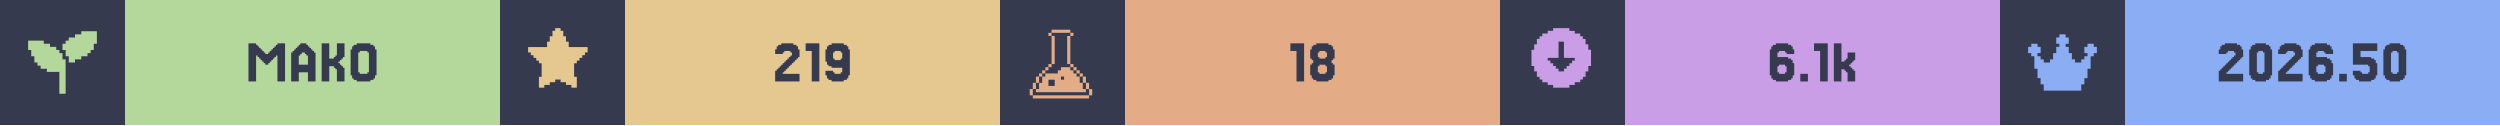
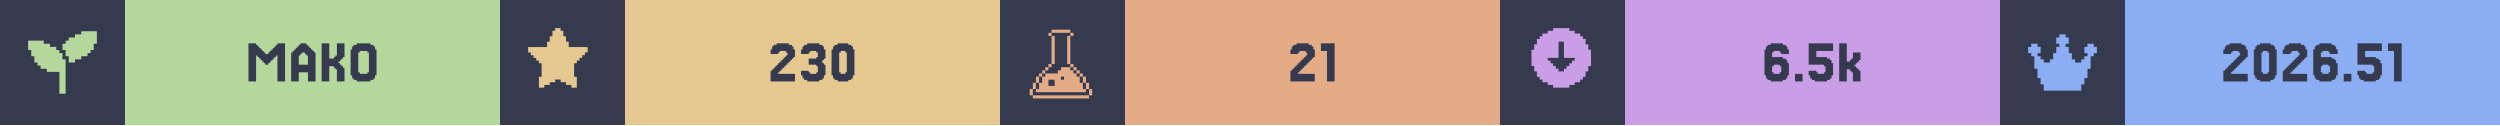
<svg xmlns="http://www.w3.org/2000/svg" width="1200" viewBox="0 0 200 10">
  <g>
    <rect width="200" height="10" fill="#363a4f" />
    <g class="badge" transform="translate(0 0)">
      <path transform="translate(2 2) scale(0.25)" fill="#b4d89c" d="M 18 2 L 18 3 L 16 3 L 16 4 L 14 4 L 14 5 L 13 5 L 13 6 L 12 6 L 12 8 L 13 8 L 13 10 L 14 10 L 14 12 L 16 12 L 16 11 L 18 11 L 18 10 L 20 10 L 20 9 L 21 9 L 21 8 L 22 8 L 22 6 L 23 6 L 23 2 L 18 2 z M 1 5 L 1 8 L 2 8 L 2 10 L 3 10 L 3 12 L 4 12 L 4 13 L 5 13 L 5 14 L 7 14 L 7 15 L 11 15 L 11 22 L 13 22 L 13 11 L 12 11 L 12 9 L 11 9 L 11 8 L 10 8 L 10 7 L 8 7 L 8 6 L 6 6 L 6 5 L 1 5 z" />
      <rect fill="#b4d89c" width="30" height="10" x="10" y="0" />
      <path fill="#363a4f" d="M21.463 5.053V5.175H21.22V5.053H21.098V4.931H20.976V4.809H20.854V4.687H20.732V4.565H20.61V4.443H20.488V6.516H19.878V3.467H20.488V3.589H20.61V3.711H20.732V3.833H20.854V3.955H20.976V4.077H21.098V4.199H21.22V4.321H21.463V4.199H21.585V4.077H21.707V3.955H21.829V3.833H21.951V3.711H22.073V3.589H22.195V3.467H22.805V6.516H22.195V4.443H22.073V4.565H21.951V4.687H21.829V4.809H21.707V4.931H21.585V5.053Z M24.634 5.175V4.443H24.512V4.321H24.39V4.199H24.146V4.321H24.024V4.443H23.902V5.175ZM23.415 4.199V4.077H23.537V3.955H23.659V3.833H23.78V3.711H23.902V3.589H24.024V3.467H24.512V3.589H24.634V3.711H24.756V3.833H24.878V3.955H25V4.077H25.122V4.199H25.244V6.516H24.634V5.785H23.902V6.516H23.293V4.199Z M27.317 5.297H27.439V5.419H27.561V6.516H26.951V5.541H26.829V5.419H26.707V5.297H26.341V6.516H25.732V3.467H26.341V4.687H26.707V4.565H26.829V4.443H26.951V3.467H27.561V4.565H27.439V4.687H27.317V4.809H27.195V4.931H27.073V5.053H27.195V5.175H27.317Z M30 6.029V6.272H29.878V6.394H29.634V6.516H28.537V6.394H28.293V6.272H28.171V6.029H28.049V3.955H28.171V3.711H28.293V3.589H28.537V3.467H29.634V3.589H29.878V3.711H30V3.955H30.122V6.029ZM28.78 5.785V5.907H29.39V5.785H29.512V4.199H29.39V4.077H28.78V4.199H28.659V5.785Z" />
    </g>
    <g class="badge" transform="translate(40 0)">
      <path transform="" fill="#e5c890" d="M5.929 6.145h.216v.866h-.433v-.217H5.28v-.216h-.432v-.216h-.433v.216H3.98v.216h-.433v.217h-.433v-.866h.217V5.063h-.217v-.216H2.9V4.63h-.217v-.216h-.216v-.217H2.25v-.432h1.515v-.433h.216v-.433h.216v-.433h.217V2.25h.433v.216h.216v.433h.216v.433h.217v.433H7.01v.432h-.217v.217h-.216v.216h-.216v.217h-.217v.216H5.93z" />
      <rect fill="#e5c890" width="30" height="10" x="10" y="0" />
-       <path fill="#363a4f" d="M22.744 5.663V5.785H22.622V5.907H23.963V6.516H22.012V5.663H22.134V5.541H22.256V5.419H22.378V5.297H22.5V5.175H22.622V5.053H22.744V4.931H22.866V4.809H22.988V4.687H23.11V4.565H23.232V4.443H23.354V4.199H23.232V4.077H22.744V4.199H22.622V4.321H22.012V3.955H22.134V3.711H22.256V3.589H22.5V3.467H23.476V3.589H23.72V3.711H23.841V3.955H23.963V4.565H23.841V4.687H23.72V4.809H23.598V4.931H23.476V5.053H23.354V5.175H23.232V5.297H23.11V5.419H22.988V5.541H22.866V5.663Z M25.549 3.467V6.516H24.939V4.077H24.451V3.467Z M27.378 4.687V4.199H27.256V4.077H26.768V4.199H26.646V4.687H26.768V4.809H27.256V4.687ZM26.159 6.272V6.029H26.037V5.663H26.646V5.785H26.768V5.907H27.256V5.785H27.378V5.419H26.524V5.297H26.28V5.175H26.159V4.931H26.037V3.955H26.159V3.711H26.28V3.589H26.524V3.467H27.5V3.589H27.744V3.711H27.866V3.955H27.988V6.029H27.866V6.272H27.744V6.394H27.5V6.516H26.524V6.394H26.28V6.272Z" />
+       <path fill="#363a4f" d="M22.378 5.663V5.785H22.256V5.907H23.598V6.516H21.646V5.663H21.768V5.541H21.89V5.419H22.012V5.297H22.134V5.175H22.256V5.053H22.378V4.931H22.5V4.809H22.622V4.687H22.744V4.565H22.866V4.443H22.988V4.199H22.866V4.077H22.378V4.199H22.256V4.321H21.646V3.955H21.768V3.711H21.89V3.589H22.134V3.467H23.11V3.589H23.354V3.711H23.476V3.955H23.598V4.565H23.476V4.687H23.354V4.809H23.232V4.931H23.11V5.053H22.988V5.175H22.866V5.297H22.744V5.419H22.622V5.541H22.5V5.663Z M24.695 5.663V5.785H24.817V5.907H25.305V5.785H25.427V5.297H25.305V5.175H24.695V4.687H25.305V4.565H25.427V4.199H25.305V4.077H24.817V4.199H24.695V4.321H24.085V3.955H24.207V3.711H24.329V3.589H24.573V3.467H25.549V3.589H25.793V3.711H25.915V3.955H26.037V4.687H25.915V4.809H25.793V5.053H25.915V5.175H26.037V6.029H25.915V6.272H25.793V6.394H25.549V6.516H24.573V6.394H24.329V6.272H24.207V6.029H24.085V5.663Z M28.232 6.029V6.272H28.11V6.394H27.866V6.516H27.012V6.394H26.768V6.272H26.646V6.029H26.524V3.955H26.646V3.711H26.768V3.589H27.012V3.467H27.866V3.589H28.11V3.711H28.232V3.955H28.354V6.029ZM27.256 5.785V5.907H27.622V5.785H27.744V4.199H27.622V4.077H27.256V4.199H27.134V5.785Z" />
    </g>
    <g class="badge" transform="translate(80 0)">
      <path transform="translate(2 2) scale(0.25)" fill="#e3ac86" d="M 8.502 1.5 L 8.502 2.5 L 14.504 2.5 L 14.504 1.5 L 8.502 1.5 z M 14.504 2.5 L 14.504 3.5 L 15.504 3.5 L 15.504 2.5 L 14.504 2.5 z M 14.504 3.5 L 13.502 3.5 L 13.502 12.502 L 14.504 12.502 L 14.504 3.5 z M 14.504 12.502 L 14.504 13.502 L 15.504 13.502 L 15.504 12.502 L 14.504 12.502 z M 15.504 13.502 L 15.504 14.504 L 16.504 14.504 L 16.504 15.504 L 17.504 15.504 L 17.504 16.504 L 18.504 16.504 L 18.504 15.502 L 17.504 15.502 L 17.504 14.502 L 16.504 14.502 L 16.504 13.502 L 15.504 13.502 z M 18.504 16.504 L 18.504 18.504 L 19.504 18.504 L 19.504 16.504 L 18.504 16.504 z M 19.504 18.504 L 19.504 20.504 L 20.504 20.504 L 20.504 18.504 L 19.504 18.504 z M 20.504 20.504 L 20.504 22.504 L 21.504 22.504 L 21.504 20.504 L 20.504 20.504 z M 19.504 20.504 L 18.504 20.504 L 18.504 18.504 L 17.504 18.504 L 17.504 16.504 L 16.504 16.504 L 16.504 15.504 L 15.504 15.504 L 15.504 14.504 L 14.504 14.504 L 14.504 13.502 L 11.502 13.502 L 11.502 14.504 L 10.502 14.504 L 10.502 15.504 L 6.502 15.504 L 6.502 16.504 L 5.5 16.504 L 5.5 18.504 L 4.5 18.504 L 4.5 20.504 L 3.5 20.504 L 3.5 21.504 L 19.504 21.504 L 19.504 20.504 z M 3.5 20.504 L 3.5 18.504 L 2.5 18.504 L 2.5 20.504 L 3.5 20.504 z M 2.5 20.504 L 1.5 20.504 L 1.5 22.504 L 2.5 22.504 L 2.5 20.504 z M 3.5 18.504 L 4.5 18.504 L 4.5 16.504 L 3.5 16.504 L 3.5 18.504 z M 4.5 16.504 L 5.5 16.504 L 5.5 15.504 L 6.502 15.504 L 6.502 14.504 L 7.502 14.504 L 7.502 13.502 L 6.502 13.502 L 6.502 14.502 L 5.5 14.502 L 5.5 15.502 L 4.5 15.502 L 4.5 16.504 z M 7.502 13.502 L 8.502 13.502 L 8.502 12.502 L 7.502 12.502 L 7.502 13.502 z M 8.502 12.502 L 9.502 12.502 L 9.502 3.5 L 8.502 3.5 L 8.502 12.502 z M 8.502 3.5 L 8.502 2.5 L 7.502 2.5 L 7.502 3.5 L 8.502 3.5 z M 11.502 16.504 L 12.502 16.504 L 12.502 17.504 L 11.502 17.504 L 11.502 16.504 z M 7.502 17.504 L 9.502 17.504 L 9.502 19.504 L 7.502 19.504 L 7.502 17.504 z M 2.5 22.506 L 2.5 23.506 L 20.504 23.506 L 20.504 22.506 L 2.5 22.506 z" />
      <rect fill="#e3ac86" width="30" height="10" x="10" y="0" />
-       <path fill="#363a4f" d="M24.329 3.467V6.516H23.72V4.077H23.232V3.467Z M25.549 4.565V4.687H26.037V4.565H26.159V4.199H26.037V4.077H25.549V4.199H25.427V4.565ZM26.646 5.053V5.175H26.768V6.029H26.646V6.272H26.524V6.394H26.28V6.516H25.305V6.394H25.061V6.272H24.939V6.029H24.817V5.175H24.939V5.053H25.061V4.809H24.939V4.687H24.817V3.955H24.939V3.711H25.061V3.589H25.305V3.467H26.28V3.589H26.524V3.711H26.646V3.955H26.768V4.687H26.646V4.809H26.524V5.053ZM25.549 5.785V5.907H26.037V5.785H26.159V5.297H26.037V5.175H25.549V5.297H25.427V5.785Z" />
+       <path fill="#363a4f" d="M23.963 5.663V5.785H23.841V5.907H25.183V6.516H23.232V5.663H23.354V5.541H23.476V5.419H23.598V5.297H23.72V5.175H23.841V5.053H23.963V4.931H24.085V4.809H24.207V4.687H24.329V4.565H24.451V4.443H24.573V4.199H24.451V4.077H23.963V4.199H23.841V4.321H23.232V3.955H23.354V3.711H23.476V3.589H23.72V3.467H24.695V3.589H24.939V3.711H25.061V3.955H25.183V4.565H25.061V4.687H24.939V4.809H24.817V4.931H24.695V5.053H24.573V5.175H24.451V5.297H24.329V5.419H24.207V5.541H24.085V5.663Z M26.768 3.467V6.516H26.159V4.077H25.671V3.467Z" />
    </g>
    <g class="badge" transform="translate(120 0)">
      <path transform="" fill="#ca9ee6" d="M5.55 6.794h.432v-.216h.433v-.216h.216v-.217h.217v-.433h.216V5.28h.217V3.981h-.217v-.433h-.216v-.433h-.217V2.9h-.216v-.217h-.433v-.216h-.433V2.25h-1.298v.216h-.433v.216h-.433V2.9h-.216v.216h-.217v.433h-.216v.433h-.217v1.298h.217v.433h.216v.433h.217v.217h.216v.216h.433v.216h.433v.217h1.298zm-1.083-1.298v-.217h-.216v-.216h-.217v-.216h-.216V4.63h.866V3.332h.432V4.63h.866v.217h-.216v.216h-.217v.216h-.216v.217h-.217v.216h-.432v-.216z" />
      <rect fill="#ca9ee6" width="30" height="10" x="10" y="0" />
-       <path fill="#363a4f" d="M22.317 5.785V5.907H22.805V5.785H22.927V5.297H22.805V5.175H22.317V5.297H22.195V5.785ZM22.195 4.565H23.049V4.687H23.293V4.809H23.415V5.053H23.537V6.029H23.415V6.272H23.293V6.394H23.049V6.516H22.073V6.394H21.829V6.272H21.707V6.029H21.585V3.955H21.707V3.711H21.829V3.589H22.073V3.467H23.049V3.589H23.293V3.711H23.415V3.955H23.537V4.321H22.927V4.199H22.805V4.077H22.317V4.199H22.195Z M24.634 5.907V6.516H24.024V5.907Z M26.22 3.467V6.516H25.61V4.077H25.122V3.467Z M27.561 4.931V4.809H27.683V4.687H27.805V4.199H28.415V4.809H28.293V4.931H28.171V5.053H28.049V5.175H27.927V5.297H28.049V5.419H28.171V5.541H28.293V5.663H28.415V6.516H27.805V5.785H27.683V5.663H27.561V5.541H27.317V6.516H26.707V3.467H27.317V4.931Z" />
+       <path fill="#363a4f" d="M21.89 5.785V5.907H22.378V5.785H22.5V5.297H22.378V5.175H21.89V5.297H21.768V5.785ZM21.768 4.565H22.622V4.687H22.866V4.809H22.988V5.053H23.11V6.029H22.988V6.272H22.866V6.394H22.622V6.516H21.646V6.394H21.402V6.272H21.28V6.029H21.159V3.955H21.28V3.711H21.402V3.589H21.646V3.467H22.622V3.589H22.866V3.711H22.988V3.955H23.11V4.321H22.5V4.199H22.378V4.077H21.89V4.199H21.768Z M24.207 5.907V6.516H23.598V5.907Z M25.305 5.663V5.785H25.427V5.907H25.915V5.785H26.037V5.297H25.915V5.175H24.695V3.467H26.646V4.077H25.305V4.565H26.159V4.687H26.402V4.809H26.524V5.053H26.646V6.029H26.524V6.272H26.402V6.394H26.159V6.516H25.183V6.394H24.939V6.272H24.817V6.029H24.695V5.663Z M27.988 4.931V4.809H28.11V4.687H28.232V4.199H28.841V4.809H28.72V4.931H28.598V5.053H28.476V5.175H28.354V5.297H28.476V5.419H28.598V5.541H28.72V5.663H28.841V6.516H28.232V5.785H28.11V5.663H27.988V5.541H27.744V6.516H27.134V3.467H27.744V4.931Z" />
    </g>
    <g class="badge" transform="translate(160 0)">
      <path transform="translate(2 2) scale(0.25)" fill="#8aadf4" d="M23 7v2h-1v1h-1v4h-1v3h-1v2h-1v2H6v-2H5v-2H4v-3H3v-4H2V9H1V7h1V6h2v1h1v2H4v1h1v1h1v1h2v-1h1V9h1V7h1V6h-1V4h1V3h2v1h1v2h-1v1h1v2h1v2h1v1h2v-1h1v-1h1V9h-1V7h1V6h2v1z" />
      <rect fill="#8aadf4" width="30" height="10" x="10" y="0" />
-       <path fill="#363a4f" d="M18.232 5.663V5.785H18.11V5.907H19.451V6.516H17.5V5.663H17.622V5.541H17.744V5.419H17.866V5.297H17.988V5.175H18.11V5.053H18.232V4.931H18.354V4.809H18.476V4.687H18.598V4.565H18.72V4.443H18.841V4.199H18.72V4.077H18.232V4.199H18.11V4.321H17.5V3.955H17.622V3.711H17.744V3.589H17.988V3.467H18.963V3.589H19.207V3.711H19.329V3.955H19.451V4.565H19.329V4.687H19.207V4.809H19.085V4.931H18.963V5.053H18.841V5.175H18.72V5.297H18.598V5.419H18.476V5.541H18.354V5.663Z M21.646 6.029V6.272H21.524V6.394H21.28V6.516H20.427V6.394H20.183V6.272H20.061V6.029H19.939V3.955H20.061V3.711H20.183V3.589H20.427V3.467H21.28V3.589H21.524V3.711H21.646V3.955H21.768V6.029ZM20.671 5.785V5.907H21.037V5.785H21.159V4.199H21.037V4.077H20.671V4.199H20.549V5.785Z M22.988 5.663V5.785H22.866V5.907H24.207V6.516H22.256V5.663H22.378V5.541H22.5V5.419H22.622V5.297H22.744V5.175H22.866V5.053H22.988V4.931H23.11V4.809H23.232V4.687H23.354V4.565H23.476V4.443H23.598V4.199H23.476V4.077H22.988V4.199H22.866V4.321H22.256V3.955H22.378V3.711H22.5V3.589H22.744V3.467H23.72V3.589H23.963V3.711H24.085V3.955H24.207V4.565H24.085V4.687H23.963V4.809H23.841V4.931H23.72V5.053H23.598V5.175H23.476V5.297H23.354V5.419H23.232V5.541H23.11V5.663Z M25.427 5.785V5.907H25.915V5.785H26.037V5.297H25.915V5.175H25.427V5.297H25.305V5.785ZM25.305 4.565H26.159V4.687H26.402V4.809H26.524V5.053H26.646V6.029H26.524V6.272H26.402V6.394H26.159V6.516H25.183V6.394H24.939V6.272H24.817V6.029H24.695V3.955H24.817V3.711H24.939V3.589H25.183V3.467H26.159V3.589H26.402V3.711H26.524V3.955H26.646V4.321H26.037V4.199H25.915V4.077H25.427V4.199H25.305Z M27.744 5.907V6.516H27.134V5.907Z M28.841 5.663V5.785H28.963V5.907H29.451V5.785H29.573V5.297H29.451V5.175H28.232V3.467H30.183V4.077H28.841V4.565H29.695V4.687H29.939V4.809H30.061V5.053H30.183V6.029H30.061V6.272H29.939V6.394H29.695V6.516H28.72V6.394H28.476V6.272H28.354V6.029H28.232V5.663Z M32.378 6.029V6.272H32.256V6.394H32.012V6.516H31.159V6.394H30.915V6.272H30.793V6.029H30.671V3.955H30.793V3.711H30.915V3.589H31.159V3.467H32.012V3.589H32.256V3.711H32.378V3.955H32.5V6.029ZM31.402 5.785V5.907H31.768V5.785H31.89V4.199H31.768V4.077H31.402V4.199H31.28V5.785Z" />
+       <path fill="#363a4f" d="M18.598 5.663V5.785H18.476V5.907H19.817V6.516H17.866V5.663H17.988V5.541H18.11V5.419H18.232V5.297H18.354V5.175H18.476V5.053H18.598V4.931H18.72V4.809H18.841V4.687H18.963V4.565H19.085V4.443H19.207V4.199H19.085V4.077H18.598V4.199H18.476V4.321H17.866V3.955H17.988V3.711H18.11V3.589H18.354V3.467H19.329V3.589H19.573V3.711H19.695V3.955H19.817V4.565H19.695V4.687H19.573V4.809H19.451V4.931H19.329V5.053H19.207V5.175H19.085V5.297H18.963V5.419H18.841V5.541H18.72V5.663Z M22.012 6.029V6.272H21.89V6.394H21.646V6.516H20.793V6.394H20.549V6.272H20.427V6.029H20.305V3.955H20.427V3.711H20.549V3.589H20.793V3.467H21.646V3.589H21.89V3.711H22.012V3.955H22.134V6.029ZM21.037 5.785V5.907H21.402V5.785H21.524V4.199H21.402V4.077H21.037V4.199H20.915V5.785Z M23.354 5.663V5.785H23.232V5.907H24.573V6.516H22.622V5.663H22.744V5.541H22.866V5.419H22.988V5.297H23.11V5.175H23.232V5.053H23.354V4.931H23.476V4.809H23.598V4.687H23.72V4.565H23.841V4.443H23.963V4.199H23.841V4.077H23.354V4.199H23.232V4.321H22.622V3.955H22.744V3.711H22.866V3.589H23.11V3.467H24.085V3.589H24.329V3.711H24.451V3.955H24.573V4.565H24.451V4.687H24.329V4.809H24.207V4.931H24.085V5.053H23.963V5.175H23.841V5.297H23.72V5.419H23.598V5.541H23.476V5.663Z M25.793 5.785V5.907H26.28V5.785H26.402V5.297H26.28V5.175H25.793V5.297H25.671V5.785ZM25.671 4.565H26.524V4.687H26.768V4.809H26.89V5.053H27.012V6.029H26.89V6.272H26.768V6.394H26.524V6.516H25.549V6.394H25.305V6.272H25.183V6.029H25.061V3.955H25.183V3.711H25.305V3.589H25.549V3.467H26.524V3.589H26.768V3.711H26.89V3.955H27.012V4.321H26.402V4.199H26.28V4.077H25.793V4.199H25.671Z M28.11 5.907V6.516H27.5V5.907Z M29.207 5.663V5.785H29.329V5.907H29.817V5.785H29.939V5.297H29.817V5.175H28.598V3.467H30.549V4.077H29.207V4.565H30.061V4.687H30.305V4.809H30.427V5.053H30.549V6.029H30.427V6.272H30.305V6.394H30.061V6.516H29.085V6.394H28.841V6.272H28.72V6.029H28.598V5.663Z M32.134 3.467V6.516H31.524V4.077H31.037V3.467Z" />
    </g>
  </g>
</svg>
